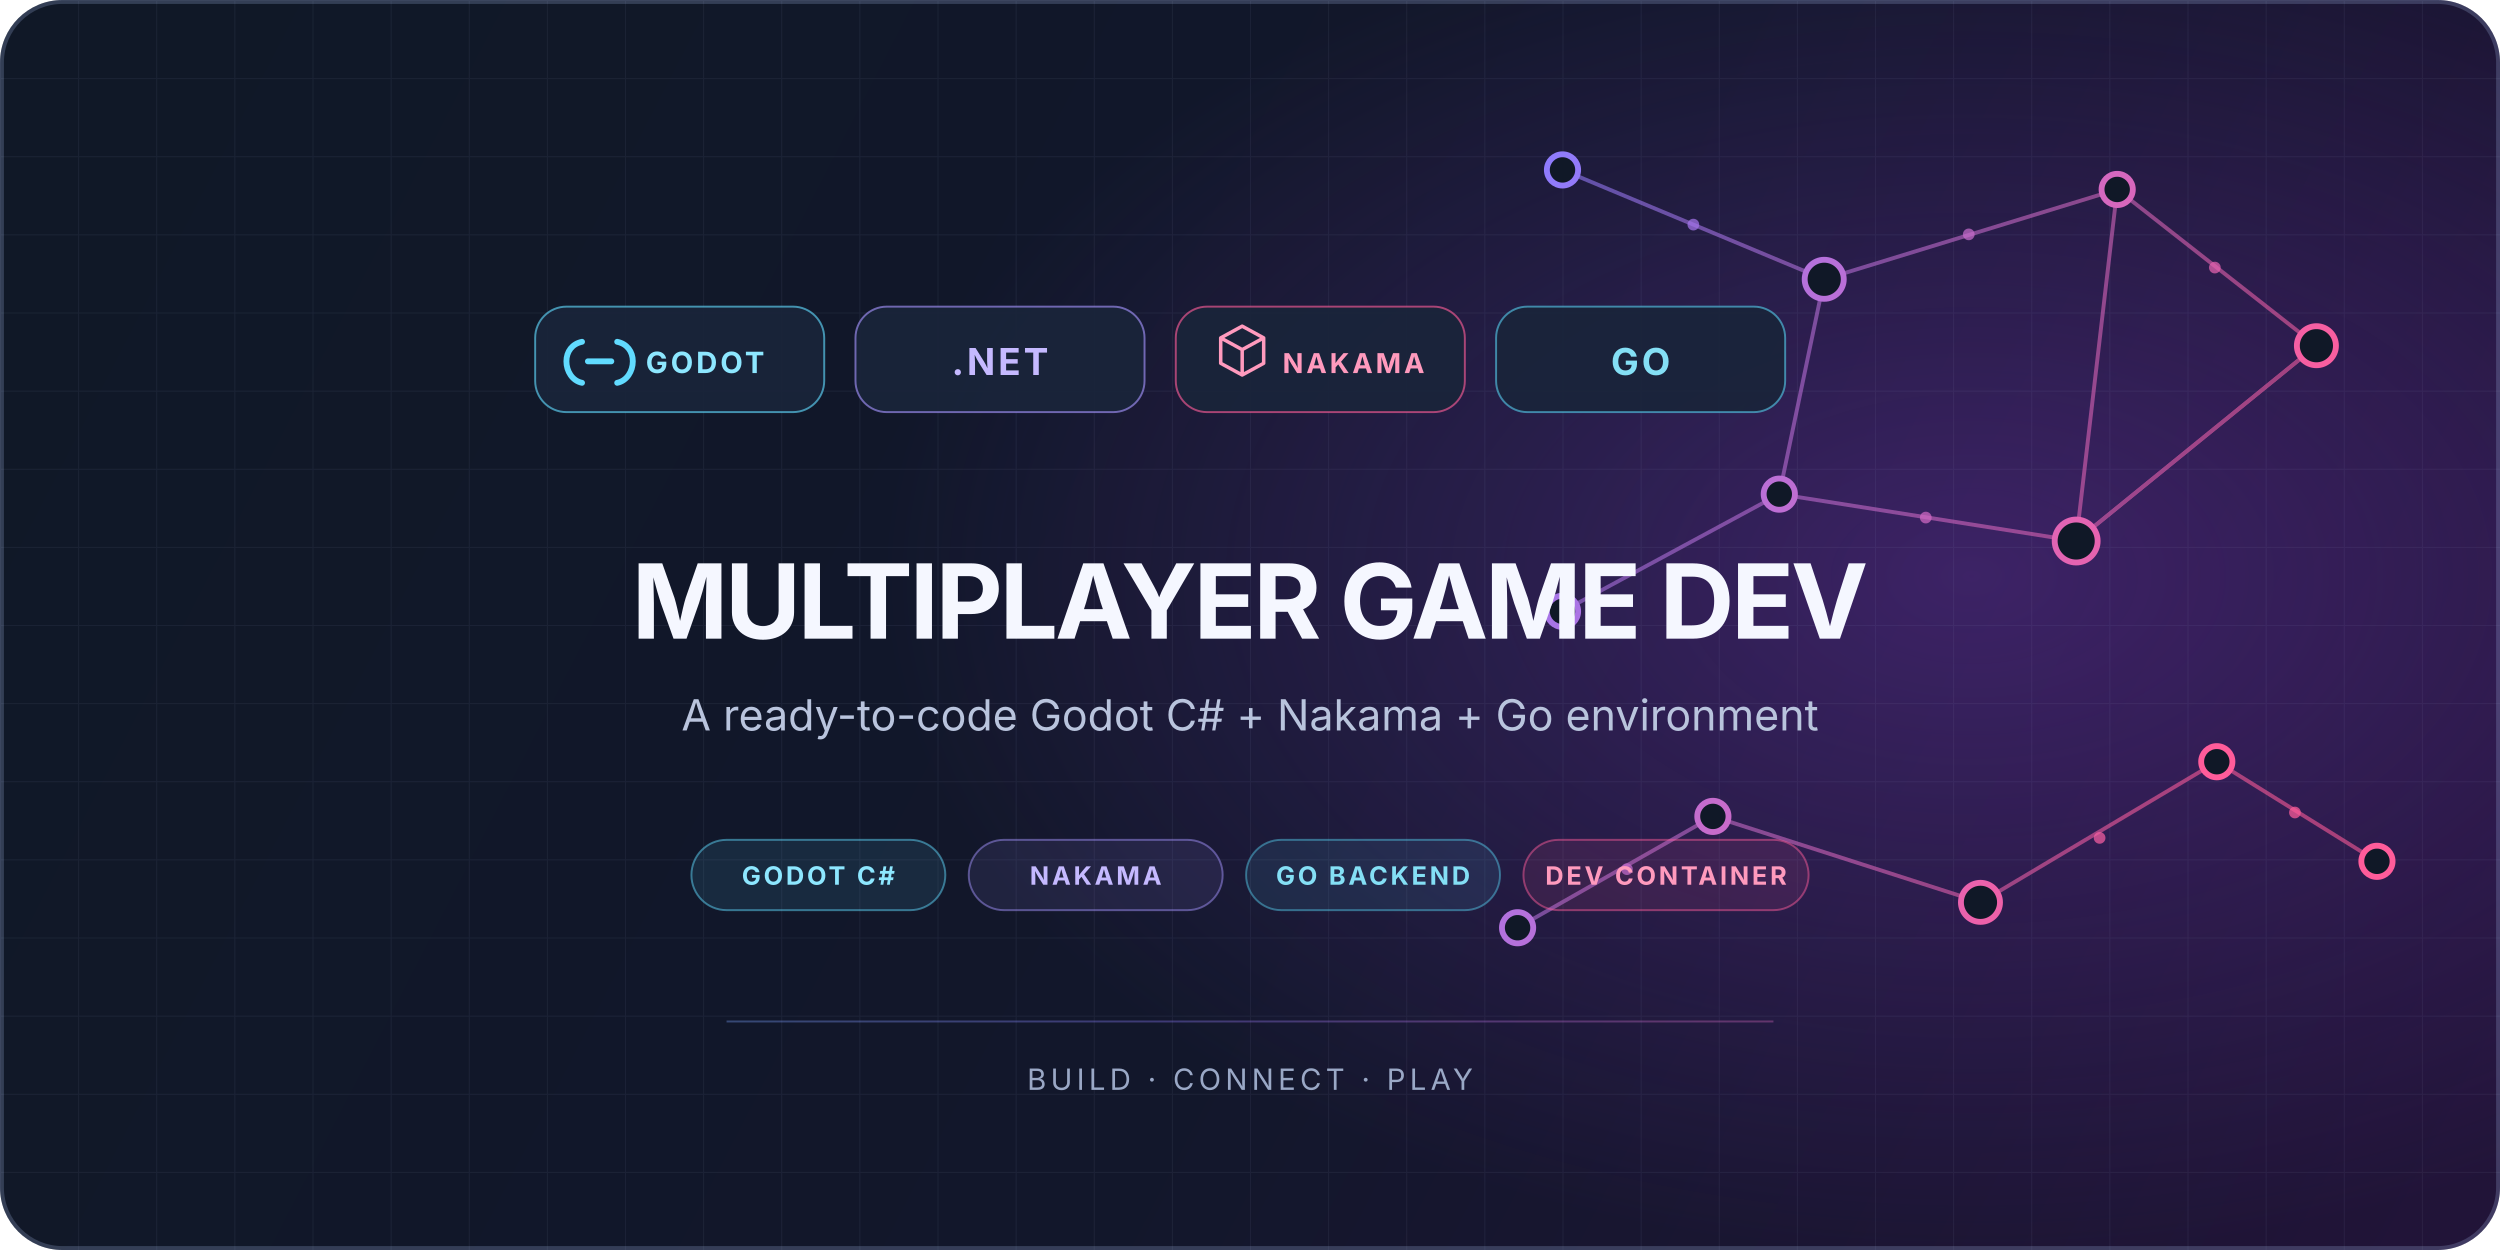
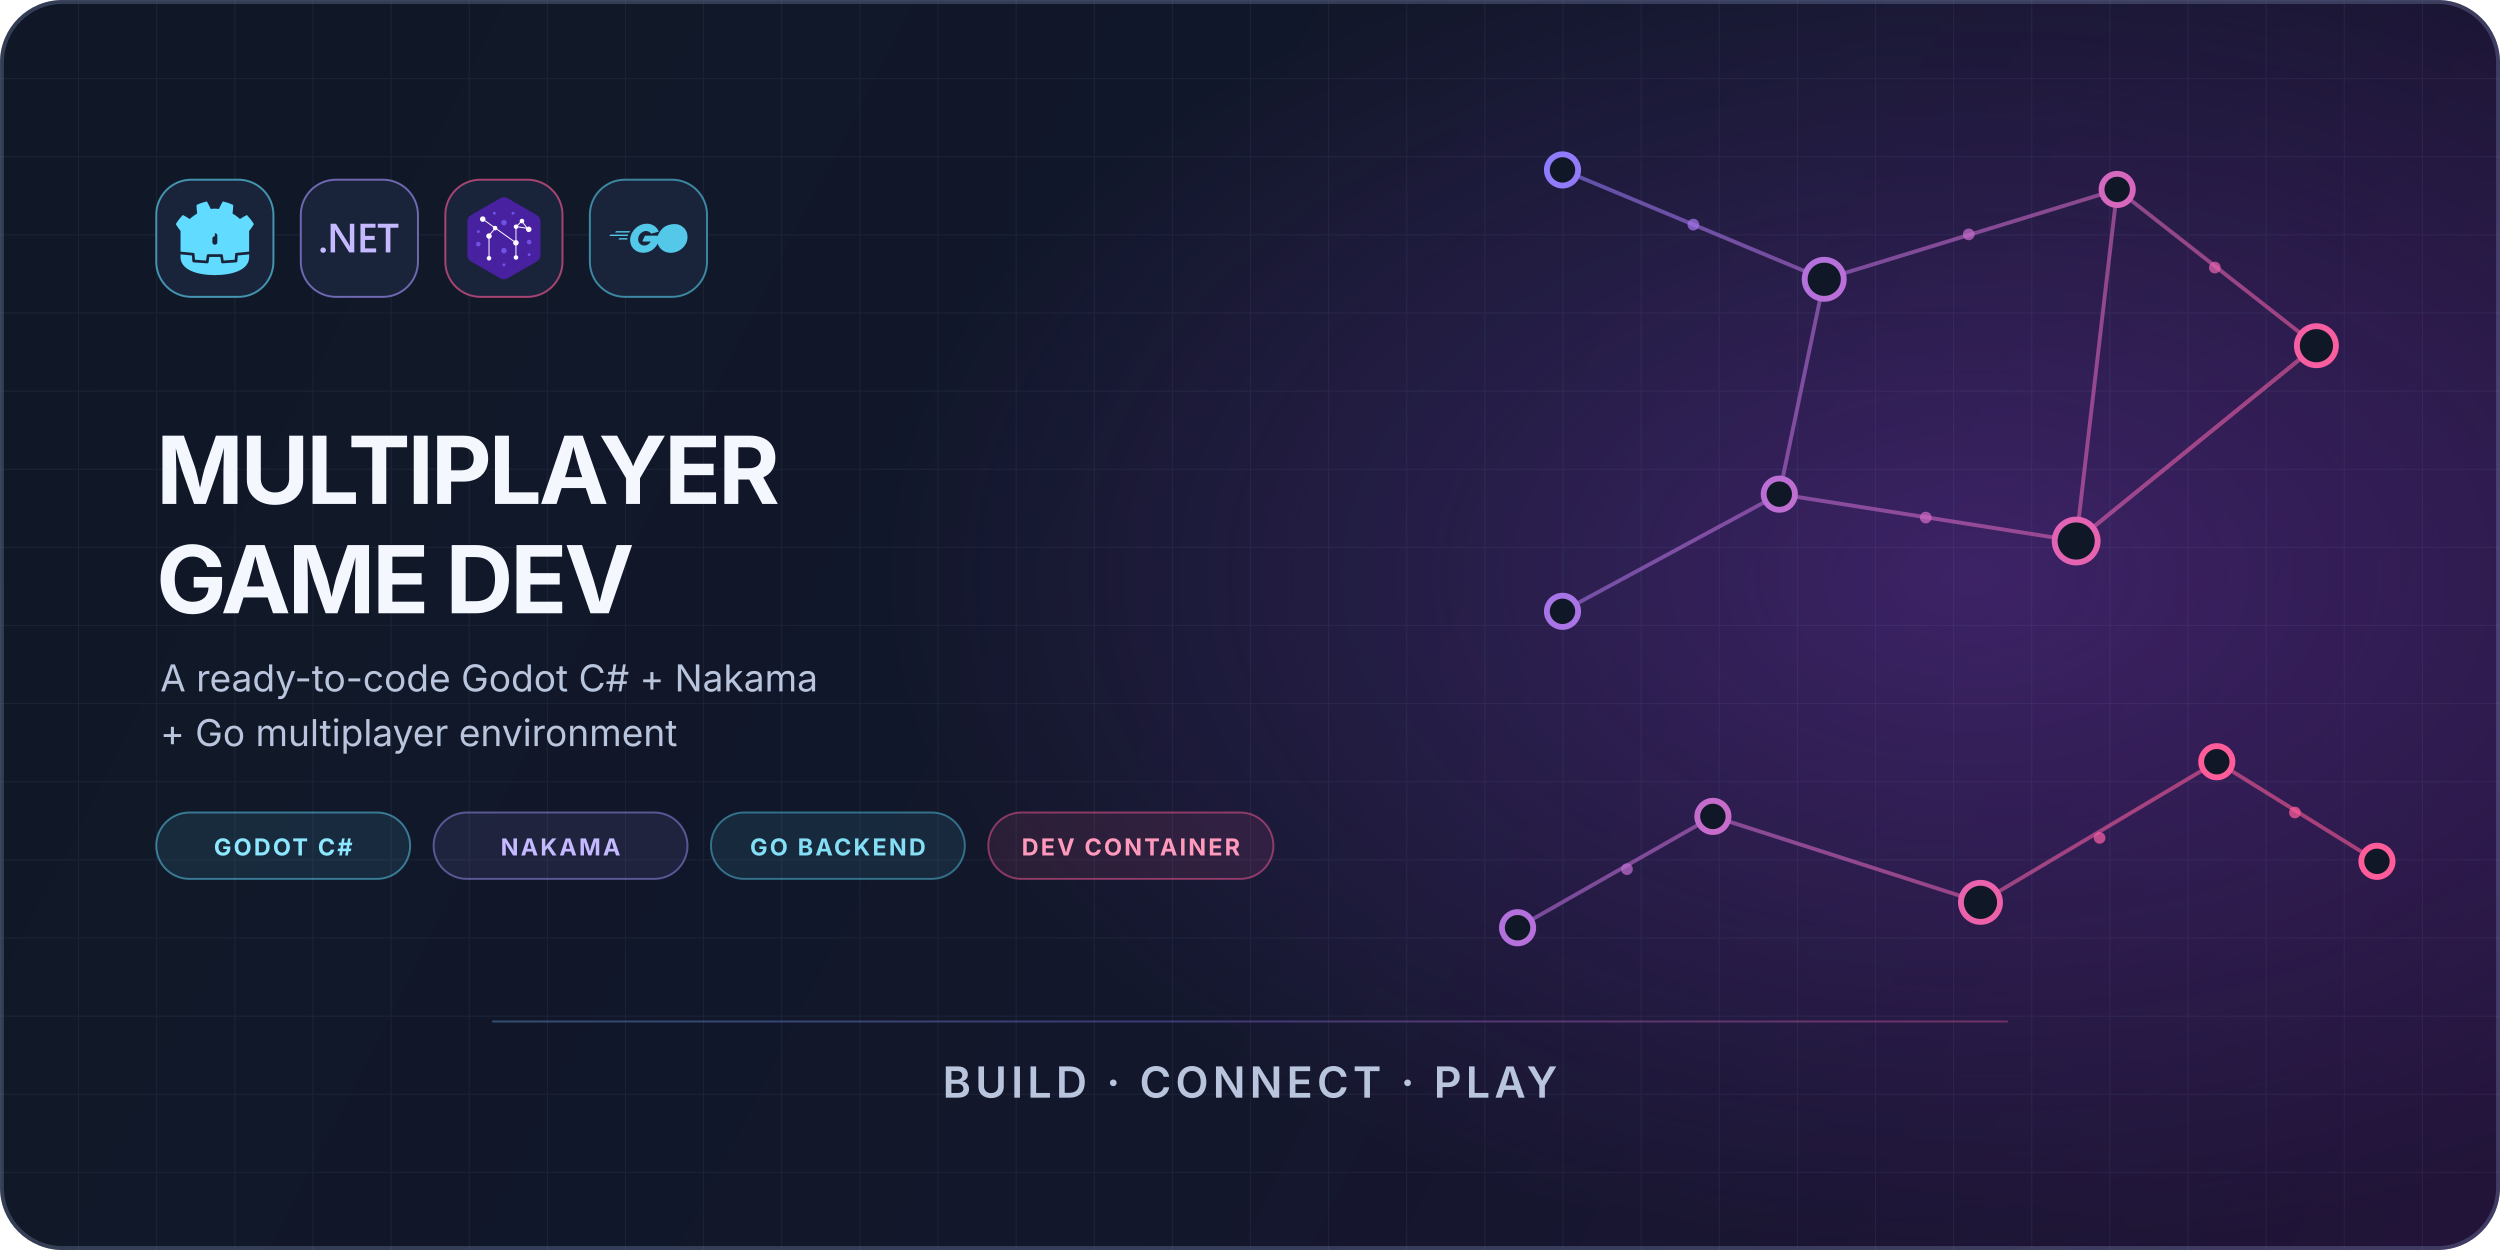
<svg xmlns="http://www.w3.org/2000/svg" width="1280" height="640" viewBox="0 0 1280 640" fill="none">
  <defs>
    <linearGradient id="background" x1="40" y1="20" x2="1240" y2="640" gradientUnits="userSpaceOnUse">
      <stop stop-color="#101827" />
      <stop offset=".55" stop-color="#12172B" />
      <stop offset="1" stop-color="#211438" />
    </linearGradient>
    <linearGradient id="accent" x1="230" y1="150" x2="1070" y2="520" gradientUnits="userSpaceOnUse">
      <stop stop-color="#61DBFF" />
      <stop offset=".52" stop-color="#8C7CFF" />
      <stop offset="1" stop-color="#FF5C9A" />
    </linearGradient>
    <radialGradient id="glow" cx="0" cy="0" r="1" gradientTransform="matrix(0 350 -560 0 1010 295)" gradientUnits="userSpaceOnUse">
      <stop stop-color="#843BCE" stop-opacity=".34" />
      <stop offset="1" stop-color="#843BCE" stop-opacity="0" />
    </radialGradient>
    <pattern id="grid" width="40" height="40" patternUnits="userSpaceOnUse">
      <path d="M40 0H0V40" stroke="#A9B6DA" stroke-opacity=".07" />
    </pattern>
  </defs>
  <rect width="1280" height="640" rx="32" fill="url(#background)" />
  <rect width="1280" height="640" rx="32" fill="url(#glow)" />
  <rect width="1280" height="640" rx="32" fill="url(#grid)" />
  <rect x="1" y="1" width="1278" height="638" rx="31" stroke="#A6B8E5" stroke-opacity=".24" stroke-width="2" />
  <g opacity=".58" stroke="url(#accent)" stroke-width="2">
    <path d="M800 87 934 143 1084 97 1186 177 1063 277 911 253 800 313" />
    <path d="M934 143 911 253M1084 97 1063 277M1186 177 1063 277" />
    <path d="M777 475 877 418 1014 462 1135 390 1217 441" />
  </g>
  <g fill="#101827" stroke="url(#accent)" stroke-width="3">
    <circle cx="800" cy="87" r="8" />
    <circle cx="934" cy="143" r="10" />
    <circle cx="1084" cy="97" r="8" />
    <circle cx="1186" cy="177" r="10" />
    <circle cx="1063" cy="277" r="11" />
    <circle cx="911" cy="253" r="8" />
    <circle cx="800" cy="313" r="8" />
    <circle cx="777" cy="475" r="8" />
    <circle cx="877" cy="418" r="8" />
    <circle cx="1014" cy="462" r="10" />
    <circle cx="1135" cy="390" r="8" />
    <circle cx="1217" cy="441" r="8" />
  </g>
  <g fill="url(#accent)" opacity=".72">
    <circle cx="867" cy="115" r="3" />
    <circle cx="1008" cy="120" r="3" />
    <circle cx="1134" cy="137" r="3" />
    <circle cx="986" cy="265" r="3" />
    <circle cx="833" cy="445" r="3" />
    <circle cx="1075" cy="429" r="3" />
    <circle cx="1175" cy="416" r="3" />
  </g>
-   <g transform="translate(0 0)" font-family="Inter,Segoe UI,Arial,sans-serif" font-weight="700" letter-spacing="1.5">
-     <g transform="translate(274 157)">
-       <rect width="148" height="54" rx="16" fill="#19243A" fill-opacity=".92" stroke="#61DBFF" stroke-opacity=".62" />
-       <path d="M24 18c-5 1-8 5-8 10s3 10 8 11M42 18c5 1 8 5 8 10s-3 10-8 11M27 28h12" stroke="#61DBFF" stroke-width="3" stroke-linecap="round" />
-       <text x="87" y="34" fill="#8DE7FF" font-size="15" text-anchor="middle">GODOT</text>
+   <g font-family="Inter,Segoe UI,Arial,sans-serif">
+     <g transform="translate(80 92)">
+       <rect width="60" height="60" rx="18" fill="#19243A" stroke="#61DBFF" stroke-opacity=".62" />
+       <svg x="10" y="10" width="40" height="40" viewBox="0 0 24 24">
+         <path fill="#61DBFF" d="M9.56.683c-1.096.244-2.181.583-3.198 1.095.023.898.081 1.758.199 2.632-.395.253-.81.47-1.178.766-.375.288-.758.564-1.097.901-.678-.448-1.396-.869-2.135-1.241C1.353 5.693.608 6.619 0 7.655c.458.741.936 1.435 1.452 2.094h.014v6.356c.012 0 .023 0 .035.003l3.896.376c.204.02.364.184.378.389l.12 1.72 3.399.242.234-1.587c.03-.206.207-.358.415-.358h4.111c.208 0 .385.152.415.358l.234 1.587 3.399-.242.12-1.72a.42.42 0 0 1 .378-.389l3.895-.376c.012 0 .023-.003.035-.003v-.507h.002V9.75h.014c.516-.659.994-1.353 1.452-2.094-.608-1.036-1.354-1.961-2.151-2.819-.739.372-1.457.793-2.135 1.241-.339-.337-.721-.613-1.096-.901-.369-.296-.784-.513-1.178-.766.117-.874.175-1.734.199-2.632-1.017-.512-2.101-.851-3.198-1.095-.438.736-.838 1.533-1.187 2.312-.414-.069-.829-.094-1.246-.099h-.016c-.417.005-.832.03-1.246.099-.349-.779-.749-1.576-1.188-2.312zM6.476 9.989a2.348 2.348 0 1 0 0 4.696 2.348 2.348 0 0 0 0-4.696zm11.049 0a2.348 2.348 0 1 0 0 4.696 2.348 2.348 0 0 0 0-4.696zm-5.524.453a.756.687 0 0 1 .757.687v2.162a.756.687 0 0 1-1.513 0V12.059a.756.687 0 0 1 .756-.687zM1.46 16.946c.002.377.006.789.006.871 0 3.701 4.694 5.479 10.527 5.5h.014c5.832-.02 10.526-1.799 10.526-5.5 0-.084.005-.495.007-.871l-3.502.338-.121 1.729a.421.421 0 0 1-.389.39l-4.181.296a.42.42 0 0 1-.415-.358l-.238-1.614h-3.386l-.238 1.614a.419.419 0 0 1-.445.357l-4.151-.296c-.208-.015-.375-.181-.389-.389l-.12-1.729-3.504-.337z" />
+       </svg>
    </g>
-     <g transform="translate(438 157)">
-       <rect width="148" height="54" rx="16" fill="#19243A" fill-opacity=".92" stroke="#A694FF" stroke-opacity=".62" />
-       <text x="74" y="35" fill="#C5B9FF" font-size="19" text-anchor="middle">.NET</text>
+     <g transform="translate(154 92)">
+       <rect width="60" height="60" rx="18" fill="#19243A" stroke="#A694FF" stroke-opacity=".62" />
+       <svg x="10" y="10" width="40" height="40" viewBox="0 0 24 24">
+         <path fill="#C5B9FF" d="M24 8.77h-2.468v7.565h-1.425V8.77h-2.462V7.53H24zm-6.852 7.565h-4.821V7.53h4.63v1.24h-3.205v2.494h2.953v1.234h-2.953v2.604h3.396zm-6.708 0H8.882L4.78 9.863a2.896 2.896 0 0 1-.258-.51h-.036c.032.189.048.592.048 1.21v5.772H3.157V7.53h1.659l3.965 6.32c.167.261.275.442.323.54h.024c-.04-.233-.06-.629-.06-1.185V7.529h1.372zm-8.703-.693a.868.829 0 0 1-.869.829.868.829 0 0 1-.868-.83.868.829 0 0 1 .868-.828.868.829 0 0 1 .869.829Z" />
+       </svg>
    </g>
-     <g transform="translate(602 157)">
-       <rect width="148" height="54" rx="16" fill="#19243A" fill-opacity=".92" stroke="#FF5C9A" stroke-opacity=".62" />
-       <path d="M23 16 34 10l11 6v13l-11 6-11-6zM23 16l11 6 11-6M34 22v13" stroke="#FF9ABD" stroke-width="1.8" stroke-linejoin="round" />
-       <text x="91" y="34" fill="#FF9ABD" font-size="14" text-anchor="middle">NAKAMA</text>
+     <g transform="translate(228 92)">
+       <rect width="60" height="60" rx="18" fill="#19243A" stroke="#FF5C9A" stroke-opacity=".62" />
+       <svg x="9" y="9" width="42" height="42" viewBox="0 0 512 512">
+         <path fill="#4721a0" d="M484 360.9V151.1c0-16.5-8.8-31.8-23.2-40L279.1 6.2c-14.2-8.3-32-8.3-46.3 0L51.2 111.1C37 119.4 28 134.6 28 151.1v209.8c0 16.5 8.8 31.8 23.2 40l181.7 104.8c14.2 8.3 32 8.3 46.3 0l181.7-104.8c14.1-8.3 23.1-23.5 23.1-40" />
+         <path fill="#7151e4" d="M413.6 348.7c-5.1 0-9.3 4.2-9.3 9.3s4.2 9.3 9.3 9.3 9.3-4.2 9.3-9.3-4.2-9.3-9.3-9.3m-157.5 63.9c-5.1 0-9.3 4.2-9.3 9.3s4.2 9.3 9.3 9.3 9.3-4.2 9.3-9.3-4.2-9.3-9.3-9.3m57-322c-5.1 0-9.3 4.2-9.3 9.3s4.2 9.3 9.3 9.3 9.3-4.2 9.3-9.3-4.2-9.3-9.3-9.3m-116.6 0c-5.1 0-9.3 4.2-9.3 9.3s4.2 9.3 9.3 9.3 9.3-4.2 9.3-9.3-4.1-9.3-9.3-9.3M413.6 294c7.8 0 14.4-6.4 14.4-14.4s-6.4-14.4-14.4-14.4-14.2 6.4-14.2 14.4 6.3 14.4 14.2 14.4m-157.5 22.1c-9.6 0-17.3 7.8-17.3 17.3 0 9.4 7.8 17.3 17.3 17.3s17.3-7.8 17.3-17.3-7.9-17.3-17.3-17.3m0-174.9c-9.6 0-17.3 7.8-17.3 17.3 0 9.4 7.8 17.3 17.3 17.3s17.3-7.8 17.3-17.3-7.9-17.3-17.3-17.3M96.4 223.1c5.1 0 9.3-4.2 9.3-9.3s-4.2-9.3-9.3-9.3-9.3 4.2-9.3 9.3 4.1 9.3 9.3 9.3m0 54.7c-7.8 0-14.4 6.4-14.4 14.4s6.4 14.4 14.4 14.4 14.2-6.4 14.2-14.4-6.4-14.4-14.2-14.4" />
+         <path fill="#fffbff" d="M411.3 182.9c-4.1 0-7.7 1.6-10.6 4l-21.9-28.3c2.5-2.6 4.1-6.2 4.1-10.1 0-8-6.4-14.4-14.2-14.4s-14.4 6.4-14.4 14.4c0 2.6.8 4.9 2 6.9l-16.9 16.9c-2.3-1.5-4.9-2.6-7.8-2.6-8 0-14.2 6.4-14.2 14.4 0 6.8 4.7 12.2 10.9 13.7v69.3c-3.5.6-6.4 2.5-8.8 4.8l-105.3-74.8c.9-2.3 1.4-4.7.9-7.2-1.4-7.7-8.6-13.1-16.5-11.7-2.5.4-4.7 1.6-6.5 3.2l-53-37.7c1.5-3.1 2.4-6.6 1.8-10.3-1.6-9.4-10.6-15.8-20-14.2s-15.8 10.6-14.2 20 10.6 15.8 20 14.2c3.6-.6 6.5-2.5 8.9-4.8l52.9 37.6c-1.3 2.6-2 5.5-1.4 8.5.5 2.6 1.8 4.7 3.4 6.6l-21.1 24.8c-2-.8-4.1-1.3-6.3-1.3-9.6 0-17.3 7.8-17.3 17.3 0 8.4 6.3 15.2 14.2 16.7v108c-6.4 1.4-11.4 6.9-11.4 13.8 0 8 6.4 14.4 14.4 14.4s14.4-6.4 14.4-14.4c0-6.8-4.8-12.3-11.2-13.8v-108c7.9-1.6 14.1-8.3 14.1-16.6 0-5-2.3-9.4-5.7-12.6l20.7-24.4c2.5 1.2 5.3 1.9 8.2 1.3 3-.6 5.4-2.2 7.5-4.2L315.6 277c-1.5 3.1-2.4 6.6-1.8 10.3 1.3 7.5 7.2 12.8 14.2 14.1v60.7c-6.2 1.6-10.9 6.9-10.9 13.7 0 8 6.4 14.4 14.2 14.4s14.4-6.4 14.4-14.4c0-7-5-12.5-11.5-13.8v-60.6c9.2-1.8 15.3-10.6 13.8-19.8-1.2-7.3-6.9-12.7-13.8-14V198c5.1-1.1 9.2-4.8 10.7-9.8l49.9 7.7c-.4 1.4-.9 2.7-.9 4.3 0 9.4 7.8 17.3 17.3 17.3 9.4 0 17.3-7.8 17.3-17.3.1-9.4-7.7-17.3-17.2-17.3m-65.9-1c-.3-1.8-.9-3.5-1.8-5l16.8-16.8c2.3 1.7 5.1 2.8 8.2 2.8 1.7 0 3.3-.4 4.9-1l21.4 27.6z" />
+       </svg>
    </g>
-     <g transform="translate(766 157)">
-       <rect width="148" height="54" rx="16" fill="#19243A" fill-opacity=".92" stroke="#54C8E8" stroke-opacity=".62" />
-       <text x="74" y="35" fill="#84DFF5" font-size="19" text-anchor="middle">GO</text>
+     <g transform="translate(302 92)">
+       <rect width="60" height="60" rx="18" fill="#19243A" stroke="#54C8E8" stroke-opacity=".62" />
+       <svg x="10" y="10" width="40" height="40" viewBox="0 0 24 24">
+         <path fill="#54C8E8" d="M1.811 10.231c-.047 0-.058-.023-.035-.059l.246-.315c.023-.035.081-.058.128-.058h4.172c.046 0 .058.035.035.07l-.199.303c-.023.036-.082.07-.117.07zM.047 11.306c-.047 0-.059-.023-.035-.058l.245-.316c.023-.035.082-.058.129-.058h5.328c.047 0 .07.035.058.07l-.093.28c-.012.047-.058.07-.105.07zm2.828 1.075c-.047 0-.059-.035-.035-.07l.163-.292c.023-.035.07-.07.117-.07h2.337c.047 0 .07.035.07.082l-.023.28c0 .047-.047.082-.082.082zm12.129-2.36c-.736.187-1.239.327-1.963.514-.176.046-.187.058-.34-.117-.174-.199-.303-.327-.548-.444-.737-.362-1.45-.257-2.115.175-.795.514-1.204 1.274-1.192 2.22.011.935.654 1.706 1.577 1.835.795.105 1.46-.175 1.987-.77.105-.13.198-.27.315-.434H10.47c-.245 0-.304-.152-.222-.35.152-.362.432-.97.596-1.274a.315.315 0 0 1 .292-.187h4.253c-.023.316-.023.631-.07.947a4.983 4.983 0 0 1-.958 2.29c-.841 1.11-1.94 1.8-3.33 1.986-1.145.152-2.209-.07-3.143-.77-.865-.655-1.356-1.52-1.484-2.595-.152-1.274.222-2.419.993-3.424.83-1.086 1.928-1.776 3.272-2.02 1.098-.2 2.15-.07 3.096.571.62.41 1.063.97 1.356 1.648.07.105.023.164-.117.2m3.868 6.461c-1.064-.024-2.034-.328-2.852-1.029a3.665 3.665 0 0 1-1.262-2.255c-.21-1.32.152-2.489.947-3.529.853-1.122 1.881-1.706 3.272-1.95 1.192-.21 2.314-.095 3.33.595.923.63 1.496 1.484 1.648 2.605.198 1.578-.257 2.863-1.344 3.962-.771.783-1.718 1.273-2.805 1.495-.315.06-.63.07-.934.106z" />
+       </svg>
+     </g>
+     <text x="80" y="258" fill="#F5F7FF" font-size="48" font-weight="750" letter-spacing="-1.5">MULTIPLAYER</text>
+     <text x="80" y="314" fill="#F5F7FF" font-size="48" font-weight="750" letter-spacing="-1.5">GAME DEV</text>
+     <text x="82" y="354" fill="#B9C4DD" font-size="19">A ready-to-code Godot C# + Nakama</text>
+     <text x="82" y="382" fill="#B9C4DD" font-size="19">+ Go multiplayer environment</text>
+     <g font-size="12" font-weight="700" letter-spacing="1.1">
+       <rect x="80" y="416" width="130" height="34" rx="17" fill="#61DBFF" fill-opacity=".1" stroke="#61DBFF" stroke-opacity=".48" />
+       <text x="145" y="438" fill="#8DE7FF" text-anchor="middle">GODOT C#</text>
+       <rect x="222" y="416" width="130" height="34" rx="17" fill="#A694FF" fill-opacity=".1" stroke="#A694FF" stroke-opacity=".48" />
+       <text x="287" y="438" fill="#C5B9FF" text-anchor="middle">NAKAMA</text>
+       <rect x="364" y="416" width="130" height="34" rx="17" fill="#54C8E8" fill-opacity=".1" stroke="#54C8E8" stroke-opacity=".48" />
+       <text x="429" y="438" fill="#84DFF5" text-anchor="middle">GO BACKEND</text>
+       <rect x="506" y="416" width="146" height="34" rx="17" fill="#FF5C9A" fill-opacity=".1" stroke="#FF5C9A" stroke-opacity=".48" />
+       <text x="579" y="438" fill="#FF9ABD" text-anchor="middle">DEV CONTAINER</text>
    </g>
  </g>
-   <g transform="translate(0 0)" text-anchor="middle" font-family="Inter,Segoe UI,Arial,sans-serif">
-     <text x="640" y="327" fill="#F5F7FF" font-size="53" font-weight="750" letter-spacing="-1.6">MULTIPLAYER GAME DEV</text>
-     <text x="640" y="374" fill="#B9C4DD" font-size="22">A ready-to-code Godot C# + Nakama + Go environment</text>
-   </g>
-   <g transform="translate(0 0)" font-family="Inter,Segoe UI,Arial,sans-serif" font-size="13" font-weight="700" letter-spacing="1.4">
-     <rect x="354" y="430" width="130" height="36" rx="18" fill="#61DBFF" fill-opacity=".1" stroke="#61DBFF" stroke-opacity=".48" />
-     <text x="419" y="453" fill="#8DE7FF" text-anchor="middle">GODOT C#</text>
-     <rect x="496" y="430" width="130" height="36" rx="18" fill="#A694FF" fill-opacity=".1" stroke="#A694FF" stroke-opacity=".48" />
-     <text x="561" y="453" fill="#C5B9FF" text-anchor="middle">NAKAMA</text>
-     <rect x="638" y="430" width="130" height="36" rx="18" fill="#54C8E8" fill-opacity=".1" stroke="#54C8E8" stroke-opacity=".48" />
-     <text x="703" y="453" fill="#84DFF5" text-anchor="middle">GO BACKEND</text>
-     <rect x="780" y="430" width="146" height="36" rx="18" fill="#FF5C9A" fill-opacity=".1" stroke="#FF5C9A" stroke-opacity=".48" />
-     <text x="853" y="453" fill="#FF9ABD" text-anchor="middle">DEV CONTAINER</text>
-   </g>
-   <path d="M372 523H908" stroke="url(#accent)" stroke-opacity=".35" />
-   <text x="640" y="558" fill="#9AA8C6" font-family="Inter,Segoe UI,Arial,sans-serif" font-size="15" letter-spacing="2.2" text-anchor="middle">BUILD · CONNECT · PLAY</text>
+   <path d="M252 523H1028" stroke="url(#accent)" stroke-opacity=".35" />
+   <text x="640" y="562" fill="#B9C4DD" font-family="Inter,Segoe UI,Arial,sans-serif" font-size="22" font-weight="600" letter-spacing="2.2" text-anchor="middle">BUILD · CONNECT · PLAY</text>
</svg>
